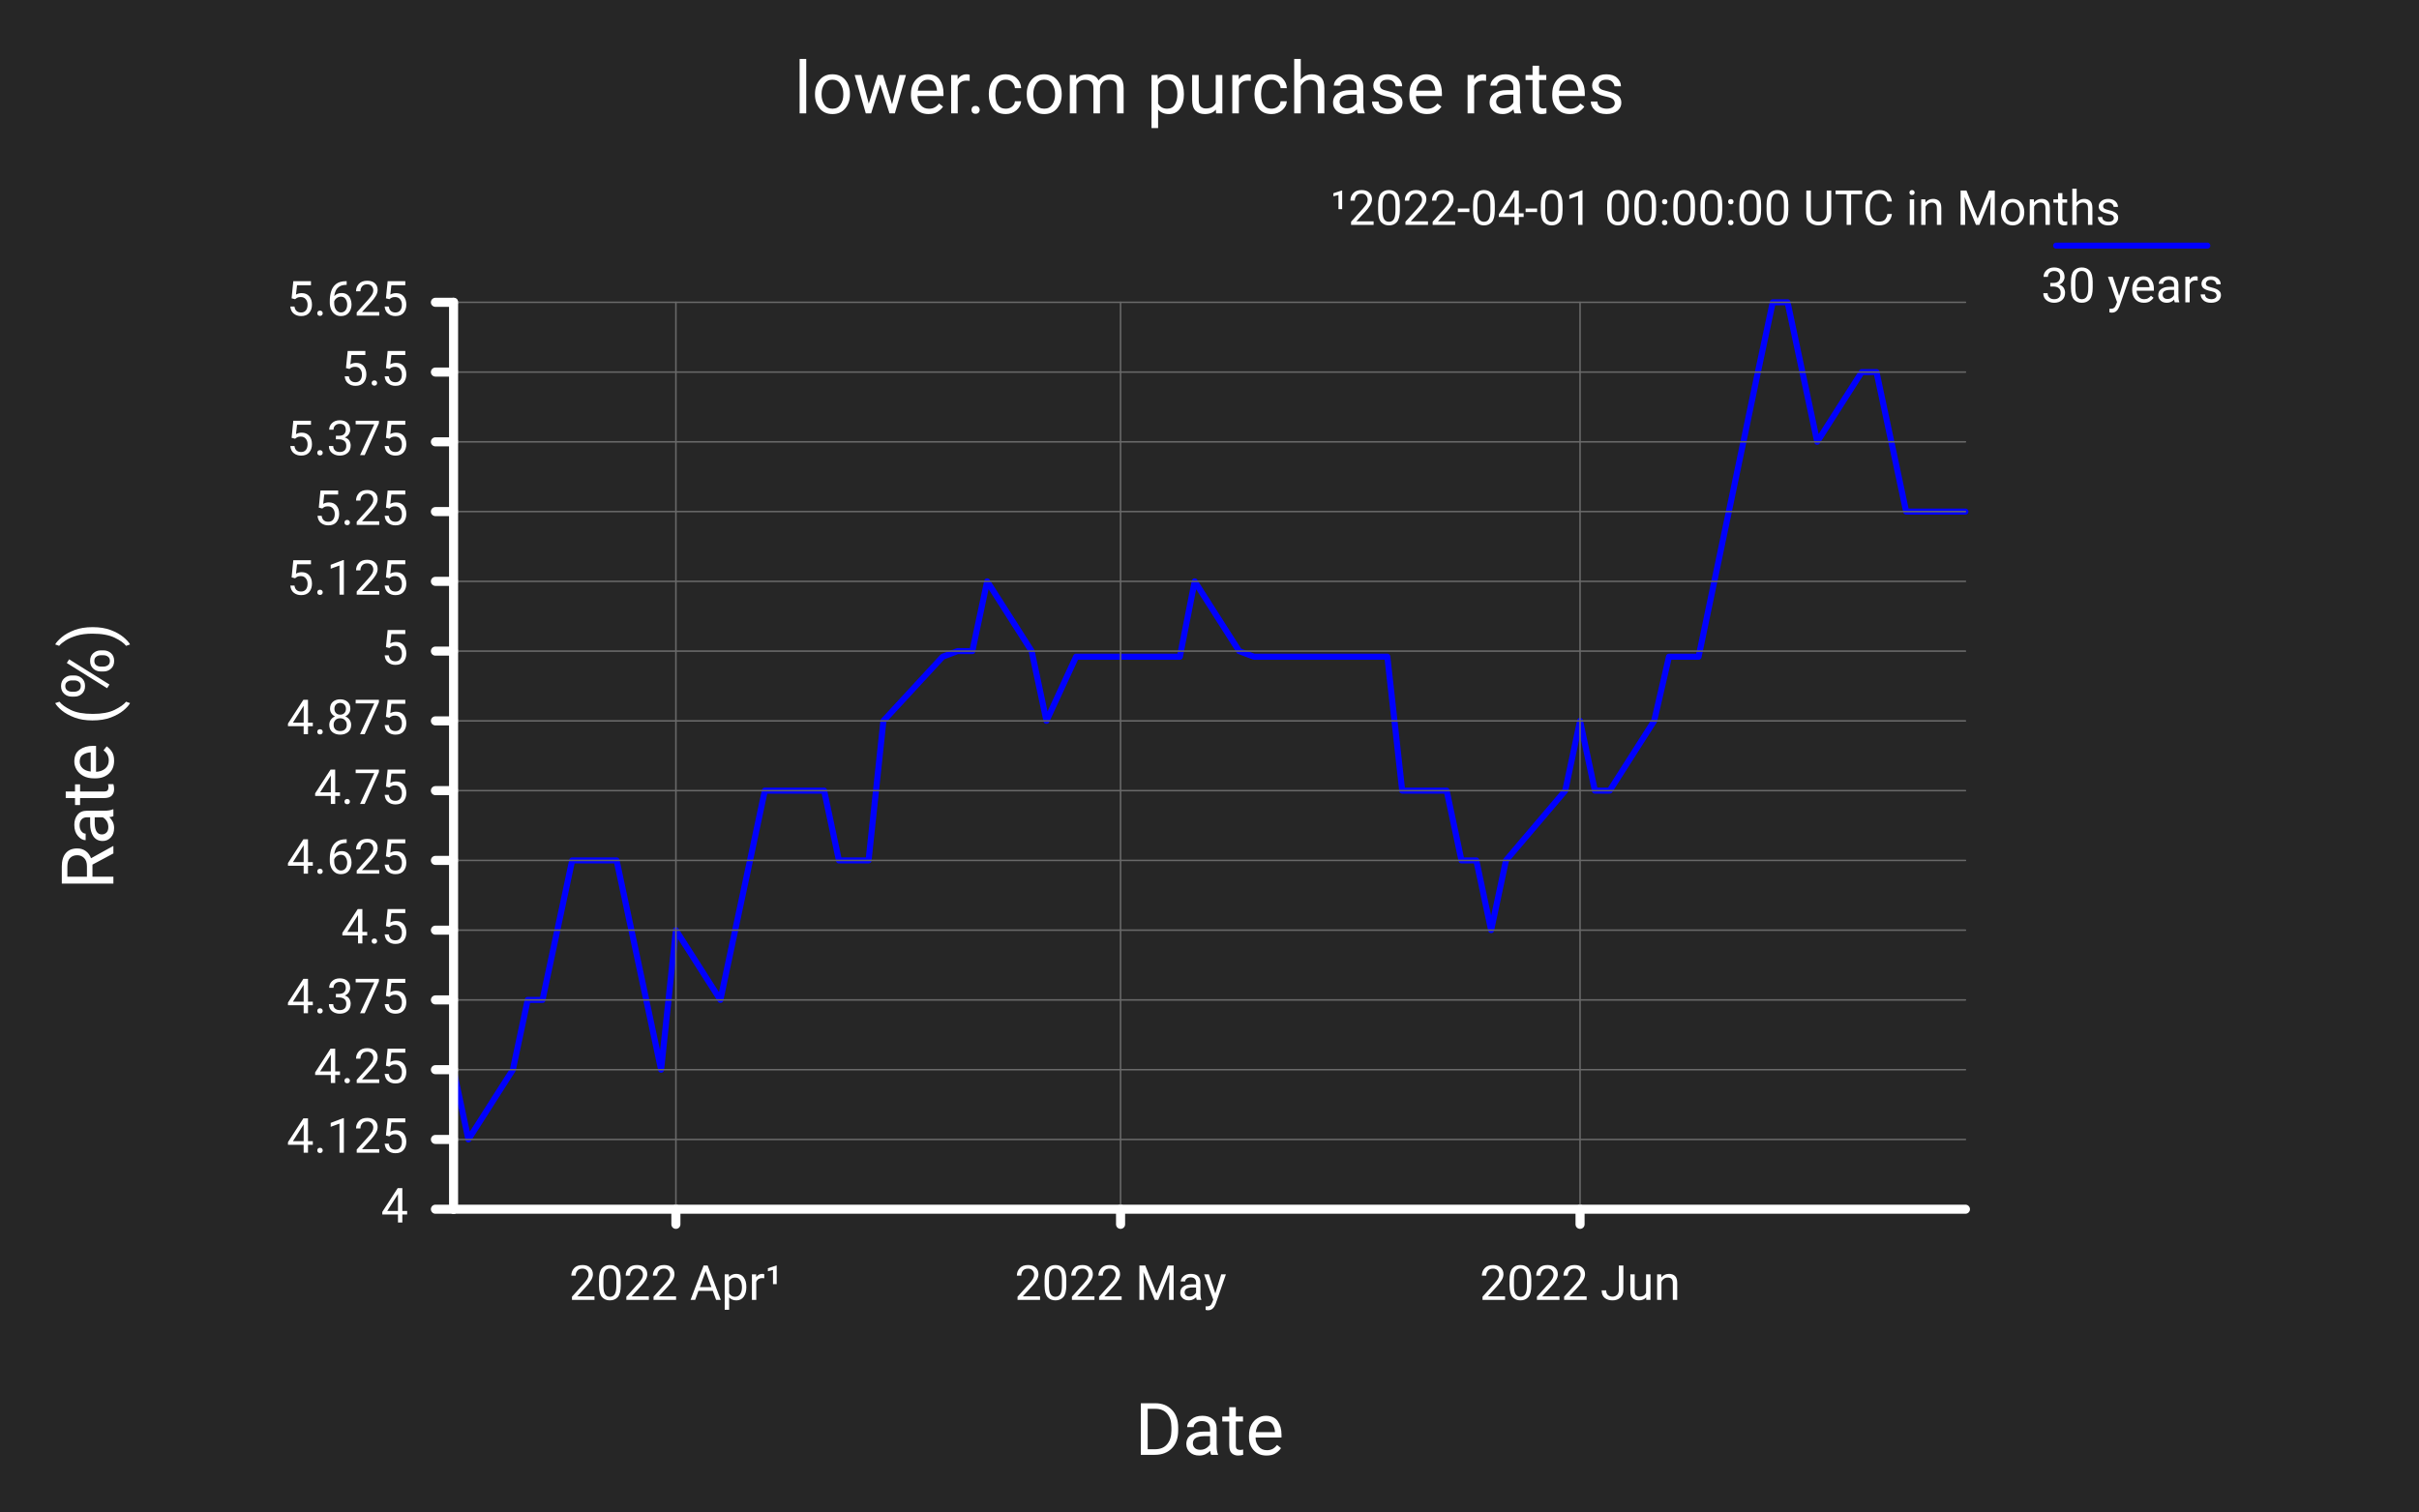
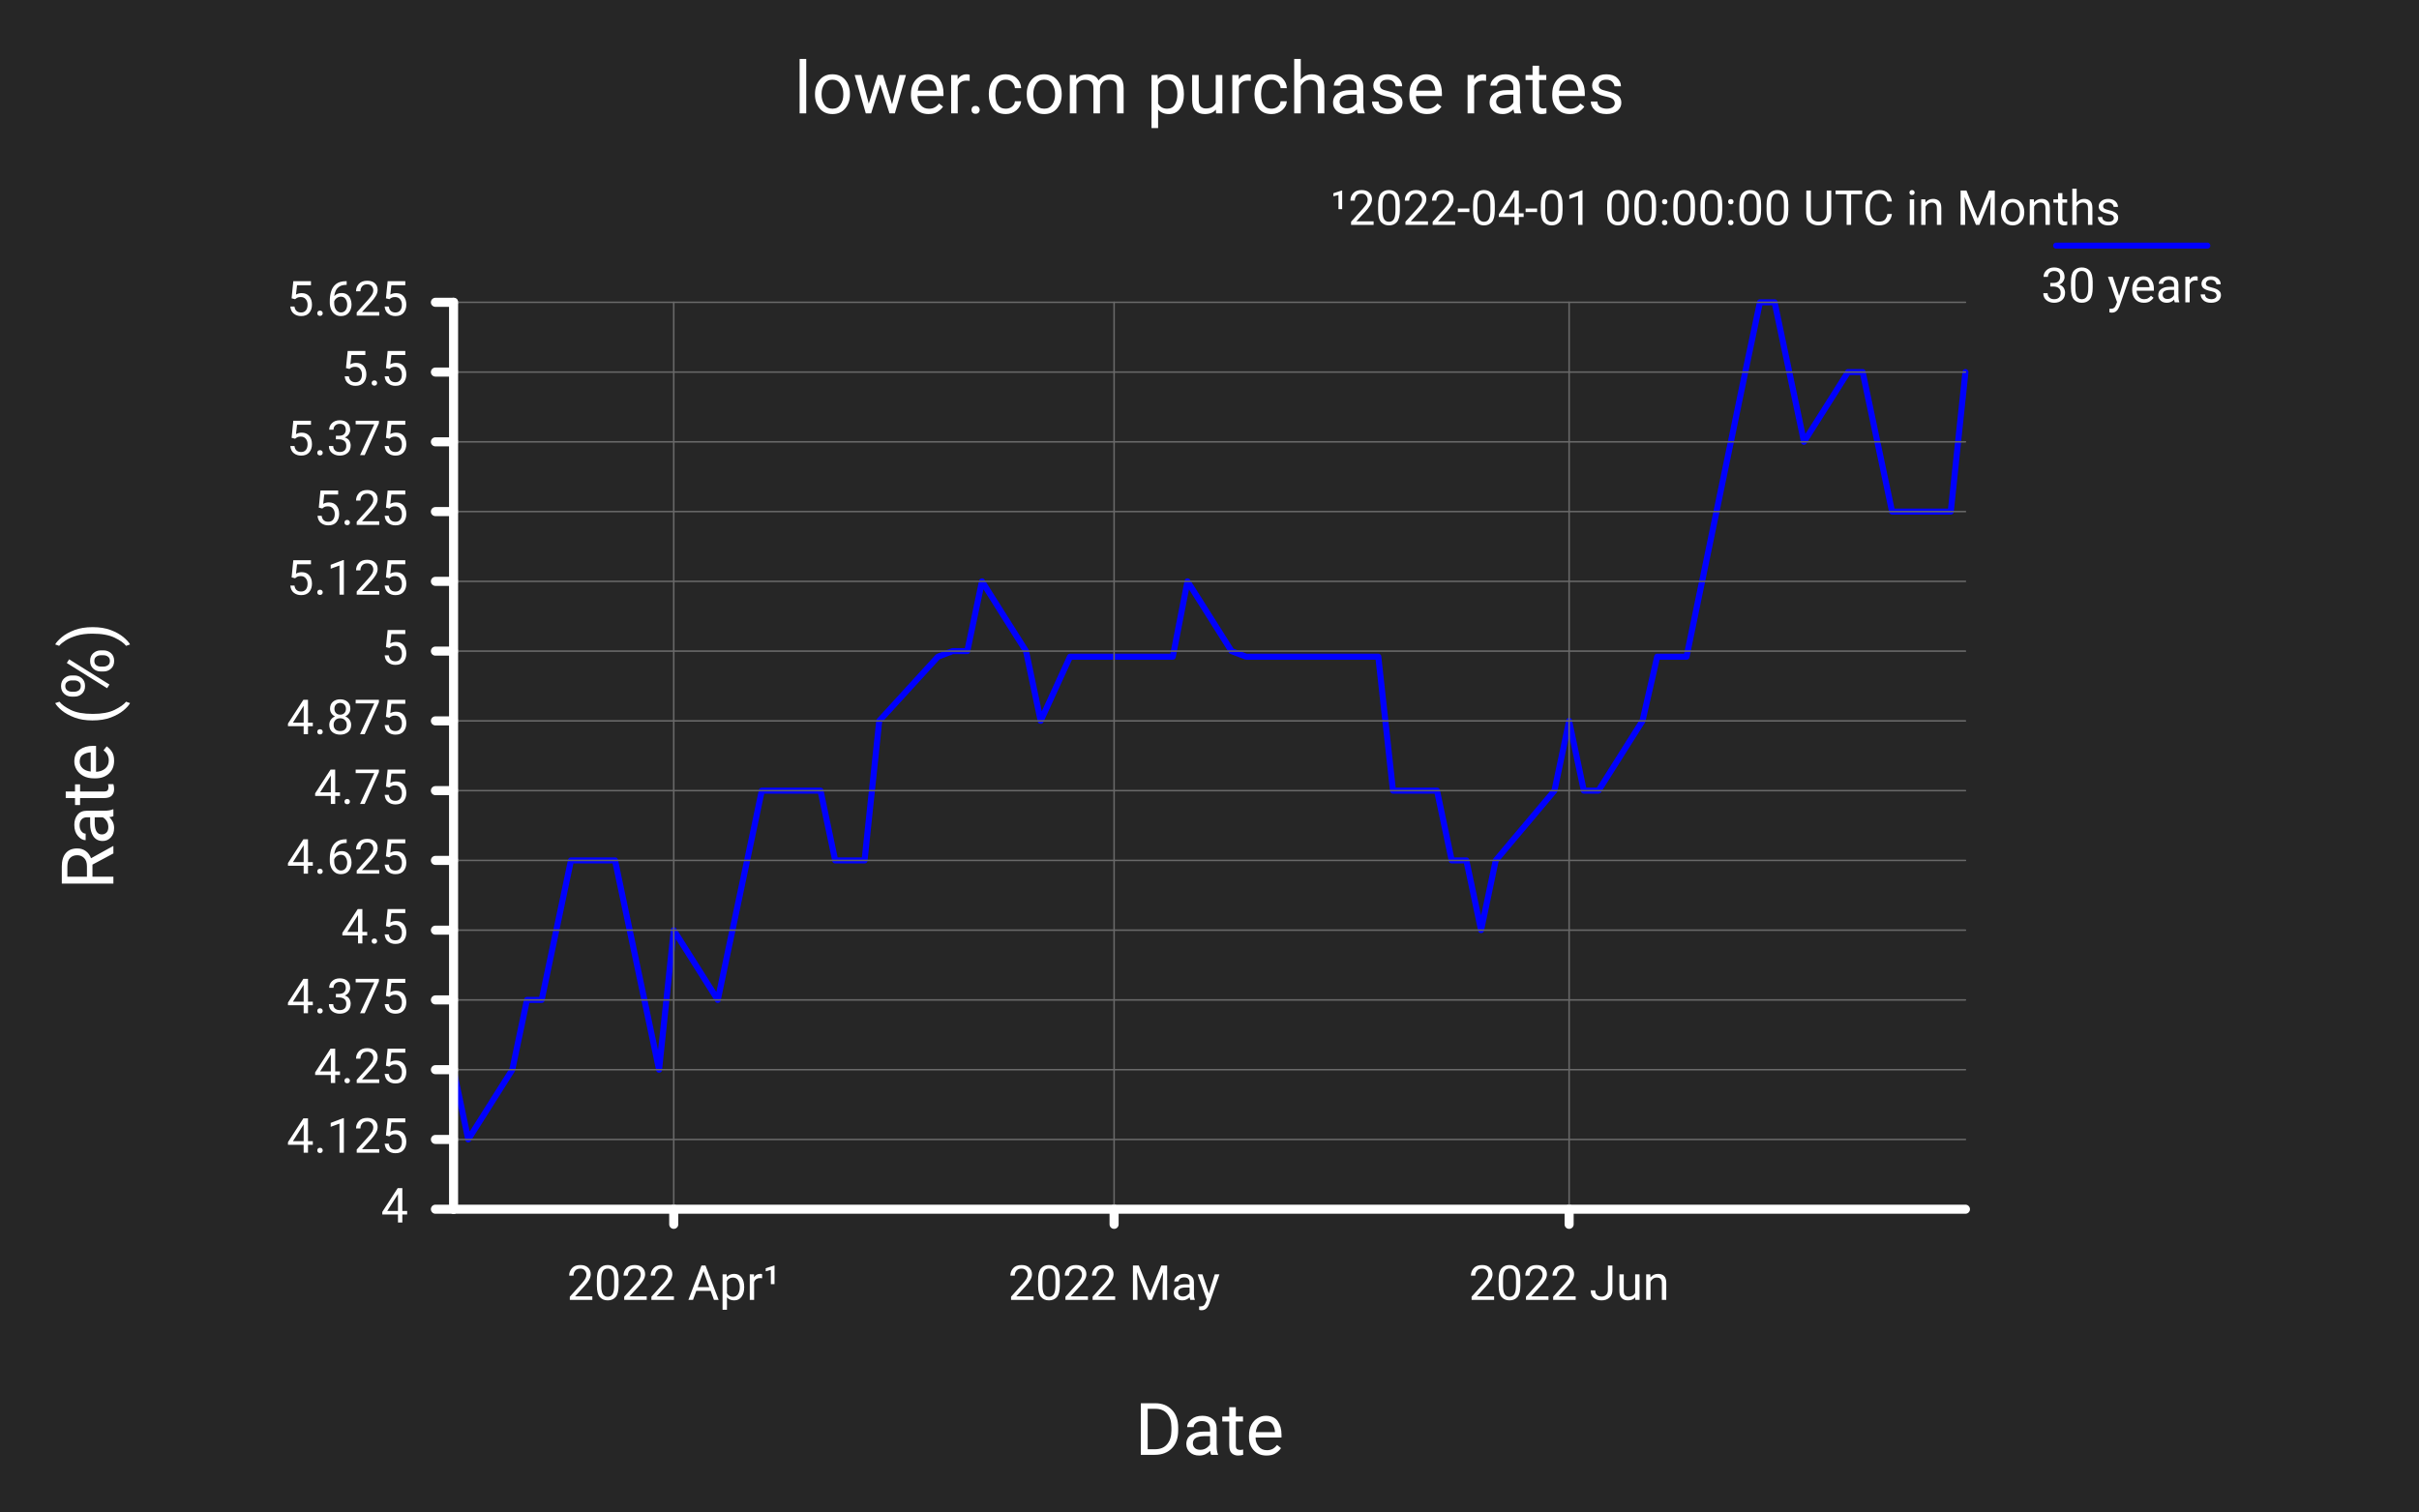
<svg xmlns="http://www.w3.org/2000/svg" class="poloto" width="800" height="500" viewBox="0 0 800 500">
  <style>.poloto{stroke-linecap:round;stroke-linejoin:round;font-family:Roboto,sans-serif;font-size:16px;}.poloto_background{fill:#262626;}.poloto_scatter{stroke-width:7}.poloto_tick_line{stroke:dimgray;stroke-width:0.5}.poloto_line{stroke-width:2}.poloto_text{fill: white;}.poloto_axis_lines{stroke: white;stroke-width:3;fill:none;stroke-dasharray:none}.poloto_title{font-size:24px;dominant-baseline:start;text-anchor:middle;}.poloto_xname{font-size:24px;dominant-baseline:start;text-anchor:middle;}.poloto_yname{font-size:24px;dominant-baseline:start;text-anchor:middle;}.poloto0stroke{stroke:blue;}.poloto1stroke{stroke:red;}.poloto2stroke{stroke:green;}.poloto3stroke{stroke:gold;}.poloto4stroke{stroke:aqua;}.poloto5stroke{stroke:lime;}.poloto6stroke{stroke:orange;}.poloto7stroke{stroke:chocolate;}.poloto0fill{fill:blue;}.poloto1fill{fill:red;}.poloto2fill{fill:green;}.poloto3fill{fill:gold;}.poloto4fill{fill:aqua;}.poloto5fill{fill:lime;}.poloto6fill{fill:orange;}.poloto7fill{fill:chocolate;}</style>
  <circle r="1e5" class="poloto_background" />
  <text class="poloto_text poloto_legend_text" x="675" y="100">30 years</text>
  <line class="poloto_line poloto_legend_icon poloto0stroke poloto0legend" stroke="black" x1="680" x2="730" y1="81.25" y2="81.25" />
-   <path class="poloto_line poloto0stroke" fill="none" stroke="black" d=" M 150.00 353.85 L 154.90 376.92 L 169.61 353.85 L 174.51 330.77 L 179.41 330.77 L 179.41 330.77 L 189.22 284.62 L 203.92 284.62 L 208.82 307.69 L 213.73 330.77 L 218.63 353.85 L 223.53 307.69 L 238.24 330.77 L 243.14 307.69 L 248.04 284.62 L 252.94 261.54 L 257.84 261.54 L 272.55 261.54 L 277.45 284.62 L 282.35 284.62 L 287.25 284.62 L 292.16 238.46 L 311.76 217.23 L 316.67 215.38 L 321.57 215.38 L 326.47 192.31 L 341.18 215.38 L 346.08 238.46 L 355.88 217.23 L 360.78 217.23 L 375.49 217.23 L 380.39 217.23 L 385.29 217.23 L 390.20 217.23 L 395.10 192.31 L 409.80 215.38 L 414.71 217.23 L 414.71 217.23 L 419.61 217.23 L 424.51 217.23 L 429.41 217.23 L 444.12 217.23 L 449.02 217.23 L 453.92 217.23 L 453.92 217.23 L 458.82 217.23 L 463.73 261.54 L 478.43 261.54 L 483.33 284.62 L 488.24 284.62 L 493.14 307.69 L 498.04 284.62 L 517.65 261.54 L 522.55 238.46 L 527.45 261.54 L 532.35 261.54 L 547.06 238.46 L 551.96 217.23 L 556.86 217.23 L 561.76 217.23 L 581.37 123.08 L 586.27 100.00 L 591.18 100.00 L 596.08 123.08 L 600.98 146.15 L 615.69 123.08 L 620.59 123.08 L 625.49 146.15 L 630.39 169.23 L 650.00 169.23" />
+   <path class="poloto_line poloto0stroke" fill="none" stroke="black" d=" M 150.00 353.85 L 154.85 376.92 L 169.42 353.85 L 174.27 330.77 L 179.13 330.77 L 179.13 330.77 L 188.83 284.62 L 203.40 284.62 L 208.25 307.69 L 213.11 330.77 L 217.96 353.85 L 222.82 307.69 L 237.38 330.77 L 242.23 307.69 L 247.09 284.62 L 251.94 261.54 L 256.80 261.54 L 271.36 261.54 L 276.21 284.62 L 281.07 284.62 L 285.92 284.62 L 290.78 238.46 L 310.19 217.23 L 315.05 215.38 L 319.90 215.38 L 324.76 192.31 L 339.32 215.38 L 344.17 238.46 L 353.88 217.23 L 358.74 217.23 L 373.30 217.23 L 378.16 217.23 L 383.01 217.23 L 387.86 217.23 L 392.72 192.31 L 407.28 215.38 L 412.14 217.23 L 412.14 217.23 L 416.99 217.23 L 421.84 217.23 L 426.70 217.23 L 441.26 217.23 L 446.12 217.23 L 450.97 217.23 L 450.97 217.23 L 455.83 217.23 L 460.68 261.54 L 475.24 261.54 L 480.10 284.62 L 484.95 284.62 L 489.81 307.69 L 494.66 284.62 L 514.08 261.54 L 518.93 238.46 L 523.79 261.54 L 528.64 261.54 L 543.20 238.46 L 548.06 217.23 L 552.91 217.23 L 557.77 217.23 L 577.18 123.08 L 582.04 100.00 L 586.89 100.00 L 591.75 123.08 L 596.60 146.15 L 611.17 123.08 L 616.02 123.08 L 620.87 146.15 L 625.73 169.23 L 645.15 169.23 L 650.00 123.08" />
  <text class="poloto_labels poloto_text poloto_title" x="400" y="37.5">lower.com purchase rates</text>
  <text class="poloto_labels poloto_text poloto_xname" x="400" y="481.25">Date</text>
  <text class="poloto_labels poloto_text poloto_yname" transform="rotate(-90,37.5,250)" x="37.5" y="250">Rate (%)</text>
  <text class="poloto_tick_labels poloto_text" dominant-baseline="middle" text-anchor="start" x="150" y="70" />
  <line class="poloto_axis_lines" stroke="black" x1="150" x2="144" y1="400" y2="400" />
  <line class="poloto_tick_line" stroke="black" x1="150" x2="650" y1="400" y2="400" />
  <text class="poloto_tick_labels poloto_text" dominant-baseline="middle" text-anchor="end" x="135" y="400">4</text>
  <line class="poloto_axis_lines" stroke="black" x1="150" x2="144" y1="376.923" y2="376.923" />
  <line class="poloto_tick_line" stroke="black" x1="150" x2="650" y1="376.923" y2="376.923" />
  <text class="poloto_tick_labels poloto_text" dominant-baseline="middle" text-anchor="end" x="135" y="376.923">4.125</text>
  <line class="poloto_axis_lines" stroke="black" x1="150" x2="144" y1="353.846" y2="353.846" />
  <line class="poloto_tick_line" stroke="black" x1="150" x2="650" y1="353.846" y2="353.846" />
  <text class="poloto_tick_labels poloto_text" dominant-baseline="middle" text-anchor="end" x="135" y="353.846">4.25</text>
  <line class="poloto_axis_lines" stroke="black" x1="150" x2="144" y1="330.769" y2="330.769" />
  <line class="poloto_tick_line" stroke="black" x1="150" x2="650" y1="330.769" y2="330.769" />
  <text class="poloto_tick_labels poloto_text" dominant-baseline="middle" text-anchor="end" x="135" y="330.769">4.375</text>
  <line class="poloto_axis_lines" stroke="black" x1="150" x2="144" y1="307.692" y2="307.692" />
  <line class="poloto_tick_line" stroke="black" x1="150" x2="650" y1="307.692" y2="307.692" />
  <text class="poloto_tick_labels poloto_text" dominant-baseline="middle" text-anchor="end" x="135" y="307.692">4.5</text>
  <line class="poloto_axis_lines" stroke="black" x1="150" x2="144" y1="284.615" y2="284.615" />
  <line class="poloto_tick_line" stroke="black" x1="150" x2="650" y1="284.615" y2="284.615" />
  <text class="poloto_tick_labels poloto_text" dominant-baseline="middle" text-anchor="end" x="135" y="284.615">4.625</text>
  <line class="poloto_axis_lines" stroke="black" x1="150" x2="144" y1="261.538" y2="261.538" />
  <line class="poloto_tick_line" stroke="black" x1="150" x2="650" y1="261.538" y2="261.538" />
  <text class="poloto_tick_labels poloto_text" dominant-baseline="middle" text-anchor="end" x="135" y="261.538">4.75</text>
  <line class="poloto_axis_lines" stroke="black" x1="150" x2="144" y1="238.462" y2="238.462" />
  <line class="poloto_tick_line" stroke="black" x1="150" x2="650" y1="238.462" y2="238.462" />
  <text class="poloto_tick_labels poloto_text" dominant-baseline="middle" text-anchor="end" x="135" y="238.462">4.875</text>
  <line class="poloto_axis_lines" stroke="black" x1="150" x2="144" y1="215.385" y2="215.385" />
  <line class="poloto_tick_line" stroke="black" x1="150" x2="650" y1="215.385" y2="215.385" />
  <text class="poloto_tick_labels poloto_text" dominant-baseline="middle" text-anchor="end" x="135" y="215.385">5</text>
  <line class="poloto_axis_lines" stroke="black" x1="150" x2="144" y1="192.308" y2="192.308" />
  <line class="poloto_tick_line" stroke="black" x1="150" x2="650" y1="192.308" y2="192.308" />
  <text class="poloto_tick_labels poloto_text" dominant-baseline="middle" text-anchor="end" x="135" y="192.308">5.125</text>
  <line class="poloto_axis_lines" stroke="black" x1="150" x2="144" y1="169.231" y2="169.231" />
  <line class="poloto_tick_line" stroke="black" x1="150" x2="650" y1="169.231" y2="169.231" />
  <text class="poloto_tick_labels poloto_text" dominant-baseline="middle" text-anchor="end" x="135" y="169.231">5.25</text>
  <line class="poloto_axis_lines" stroke="black" x1="150" x2="144" y1="146.154" y2="146.154" />
  <line class="poloto_tick_line" stroke="black" x1="150" x2="650" y1="146.154" y2="146.154" />
  <text class="poloto_tick_labels poloto_text" dominant-baseline="middle" text-anchor="end" x="135" y="146.154">5.375</text>
  <line class="poloto_axis_lines" stroke="black" x1="150" x2="144" y1="123.077" y2="123.077" />
  <line class="poloto_tick_line" stroke="black" x1="150" x2="650" y1="123.077" y2="123.077" />
  <text class="poloto_tick_labels poloto_text" dominant-baseline="middle" text-anchor="end" x="135" y="123.077">5.5</text>
  <line class="poloto_axis_lines" stroke="black" x1="150" x2="144" y1="100" y2="100" />
  <line class="poloto_tick_line" stroke="black" x1="150" x2="650" y1="100" y2="100" />
  <text class="poloto_tick_labels poloto_text" dominant-baseline="middle" text-anchor="end" x="135" y="100">5.625</text>
  <text class="poloto_tick_labels poloto_text" dominant-baseline="middle" text-anchor="start" x="440" y="70">¹2022-04-01 00:00:00 UTC in Months</text>
-   <line class="poloto_axis_lines" stroke="black" x1="223.529" x2="223.529" y1="400" y2="405" />
-   <line class="poloto_tick_line" stroke="black" x1="223.529" x2="223.529" y1="400" y2="100" />
-   <text class="poloto_tick_labels poloto_text" dominant-baseline="start" text-anchor="middle" x="223.529" y="430">2022 Apr¹</text>
-   <line class="poloto_axis_lines" stroke="black" x1="370.588" x2="370.588" y1="400" y2="405" />
-   <line class="poloto_tick_line" stroke="black" x1="370.588" x2="370.588" y1="400" y2="100" />
-   <text class="poloto_tick_labels poloto_text" dominant-baseline="start" text-anchor="middle" x="370.588" y="430">2022 May</text>
-   <line class="poloto_axis_lines" stroke="black" x1="522.549" x2="522.549" y1="400" y2="405" />
-   <line class="poloto_tick_line" stroke="black" x1="522.549" x2="522.549" y1="400" y2="100" />
-   <text class="poloto_tick_labels poloto_text" dominant-baseline="start" text-anchor="middle" x="522.549" y="430">2022 Jun</text>
+   <line class="poloto_axis_lines" stroke="black" x1="222.816" x2="222.816" y1="400" y2="405" />
+   <line class="poloto_tick_line" stroke="black" x1="222.816" x2="222.816" y1="400" y2="100" />
+   <text class="poloto_tick_labels poloto_text" dominant-baseline="start" text-anchor="middle" x="222.816" y="430">2022 Apr¹</text>
+   <line class="poloto_axis_lines" stroke="black" x1="368.447" x2="368.447" y1="400" y2="405" />
+   <line class="poloto_tick_line" stroke="black" x1="368.447" x2="368.447" y1="400" y2="100" />
+   <text class="poloto_tick_labels poloto_text" dominant-baseline="start" text-anchor="middle" x="368.447" y="430">2022 May</text>
+   <line class="poloto_axis_lines" stroke="black" x1="518.932" x2="518.932" y1="400" y2="405" />
+   <line class="poloto_tick_line" stroke="black" x1="518.932" x2="518.932" y1="400" y2="100" />
+   <text class="poloto_tick_labels poloto_text" dominant-baseline="start" text-anchor="middle" x="518.932" y="430">2022 Jun</text>
  <path stroke="black" fill="none" class="poloto_axis_lines" d=" M 150 400 L 650 400" />
  <path stroke="black" fill="none" class="poloto_axis_lines" d=" M 150 400 L 150 100" />
</svg>
